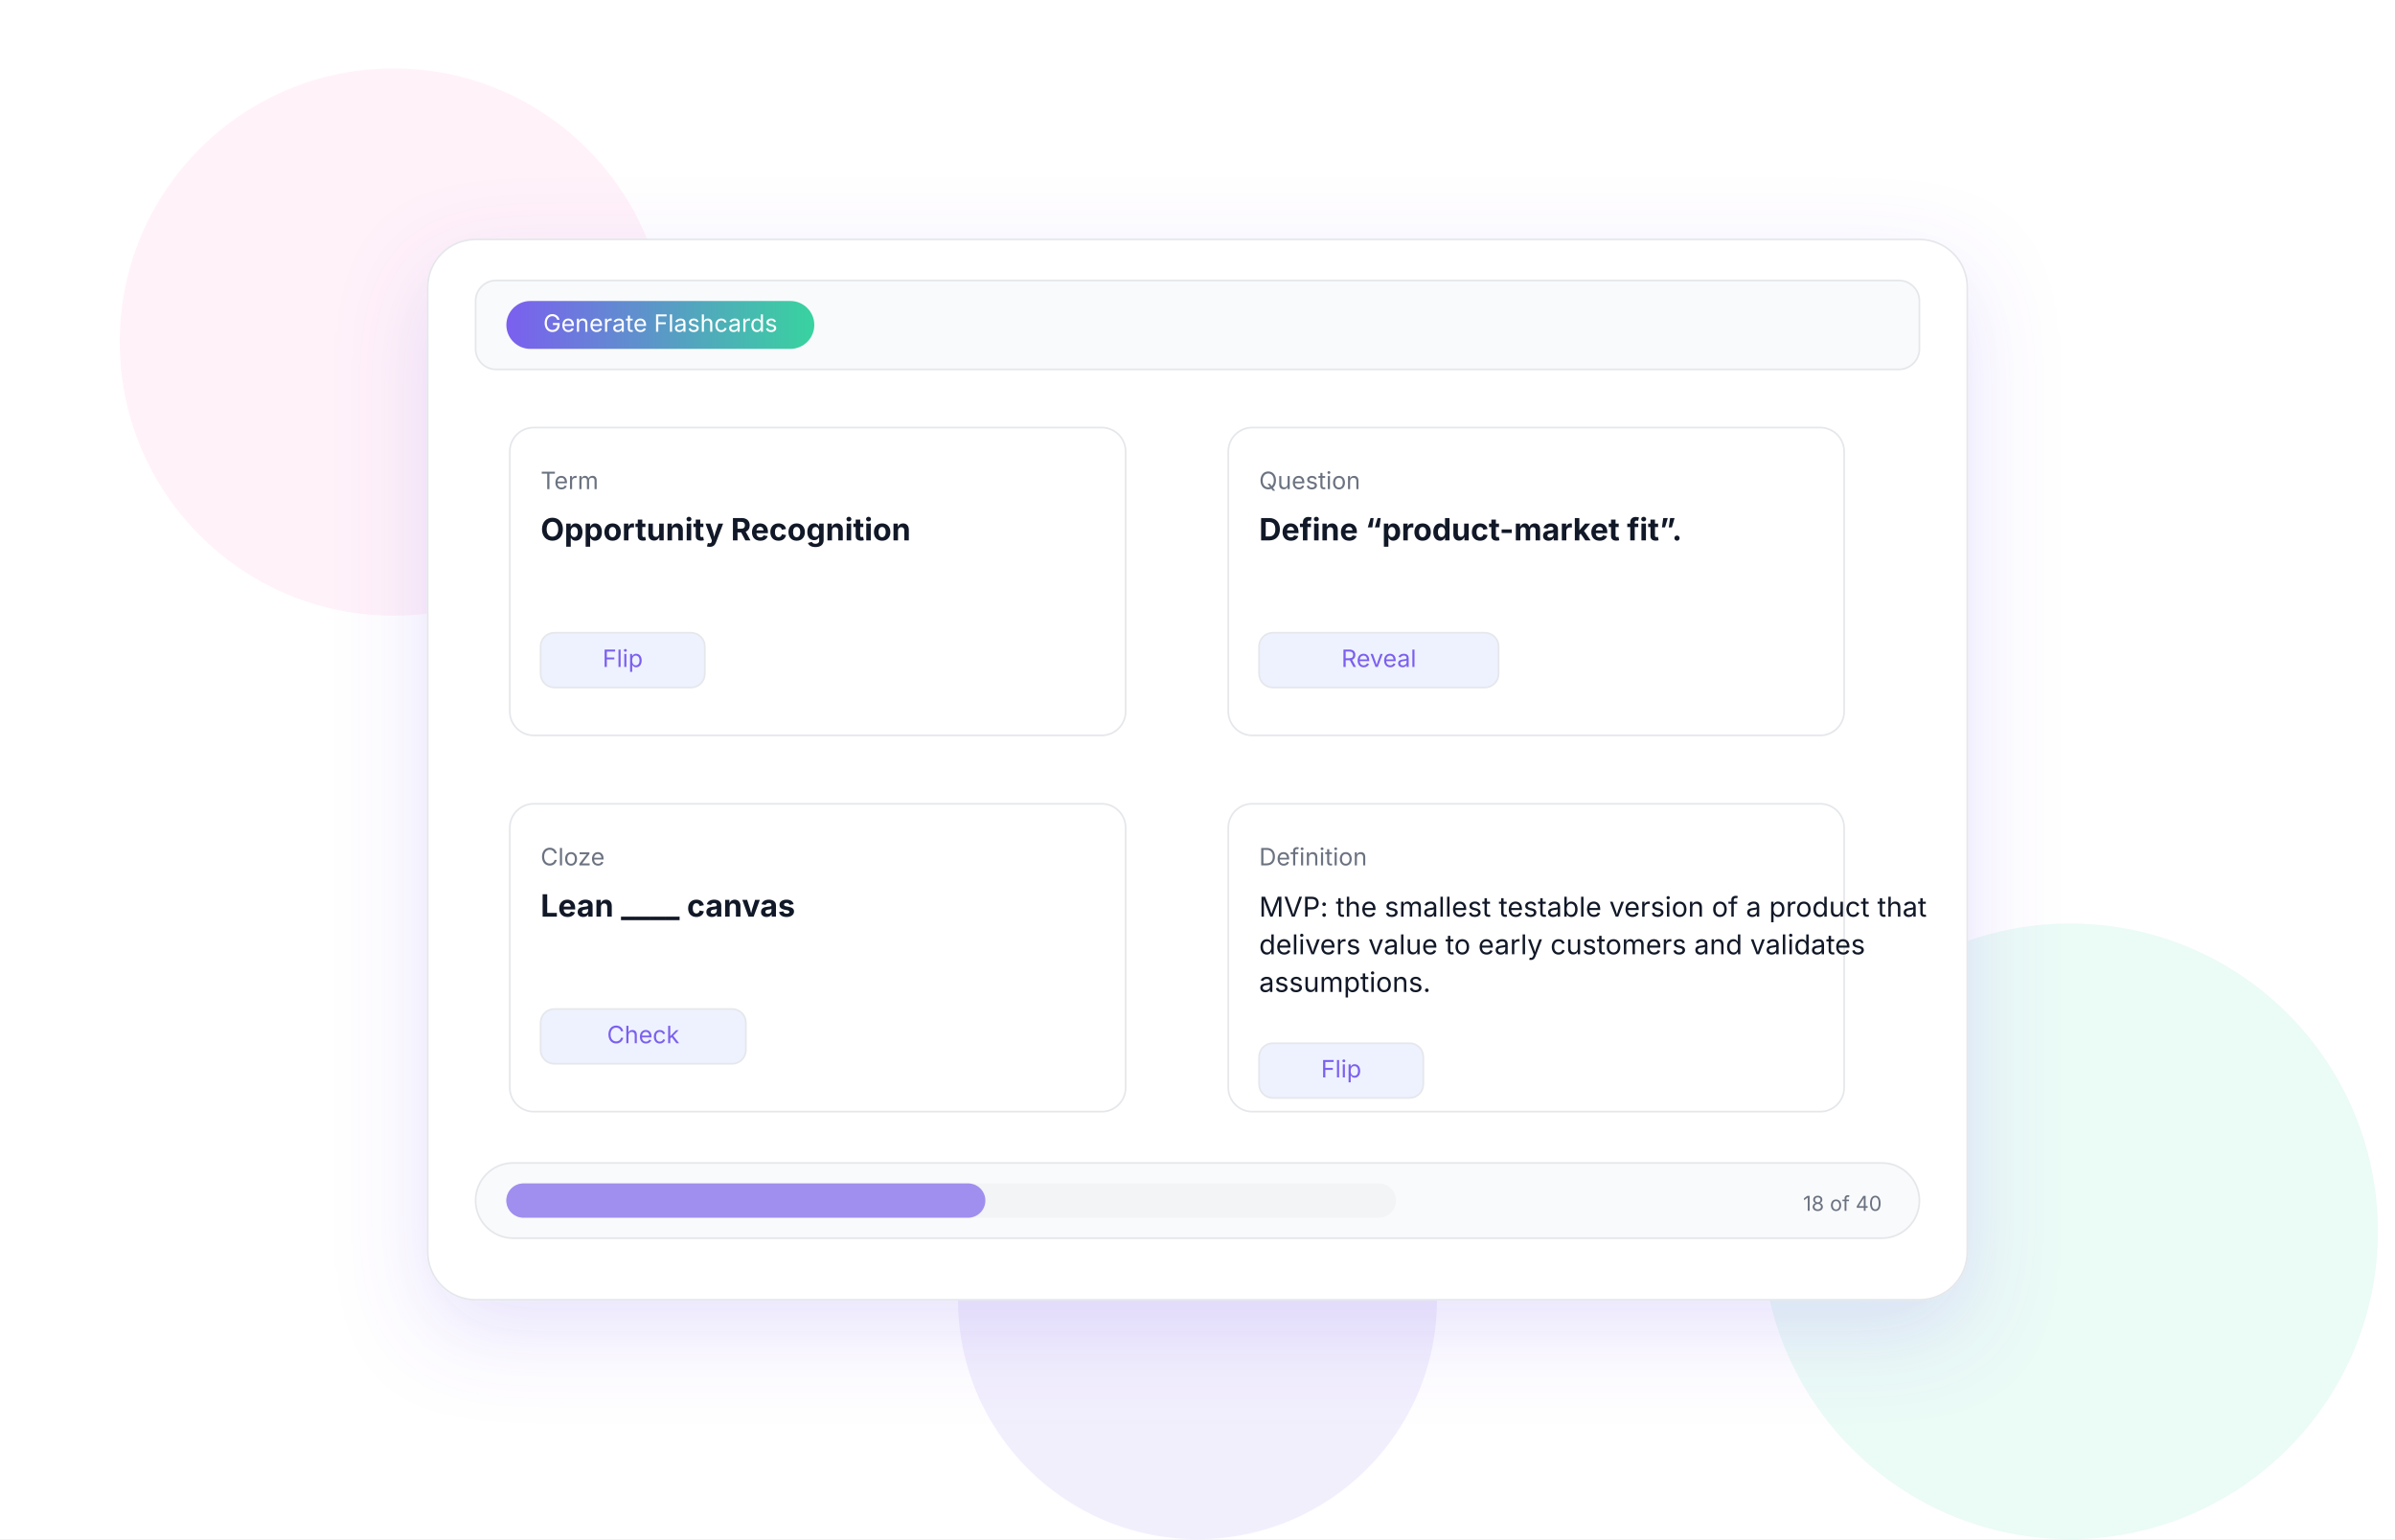
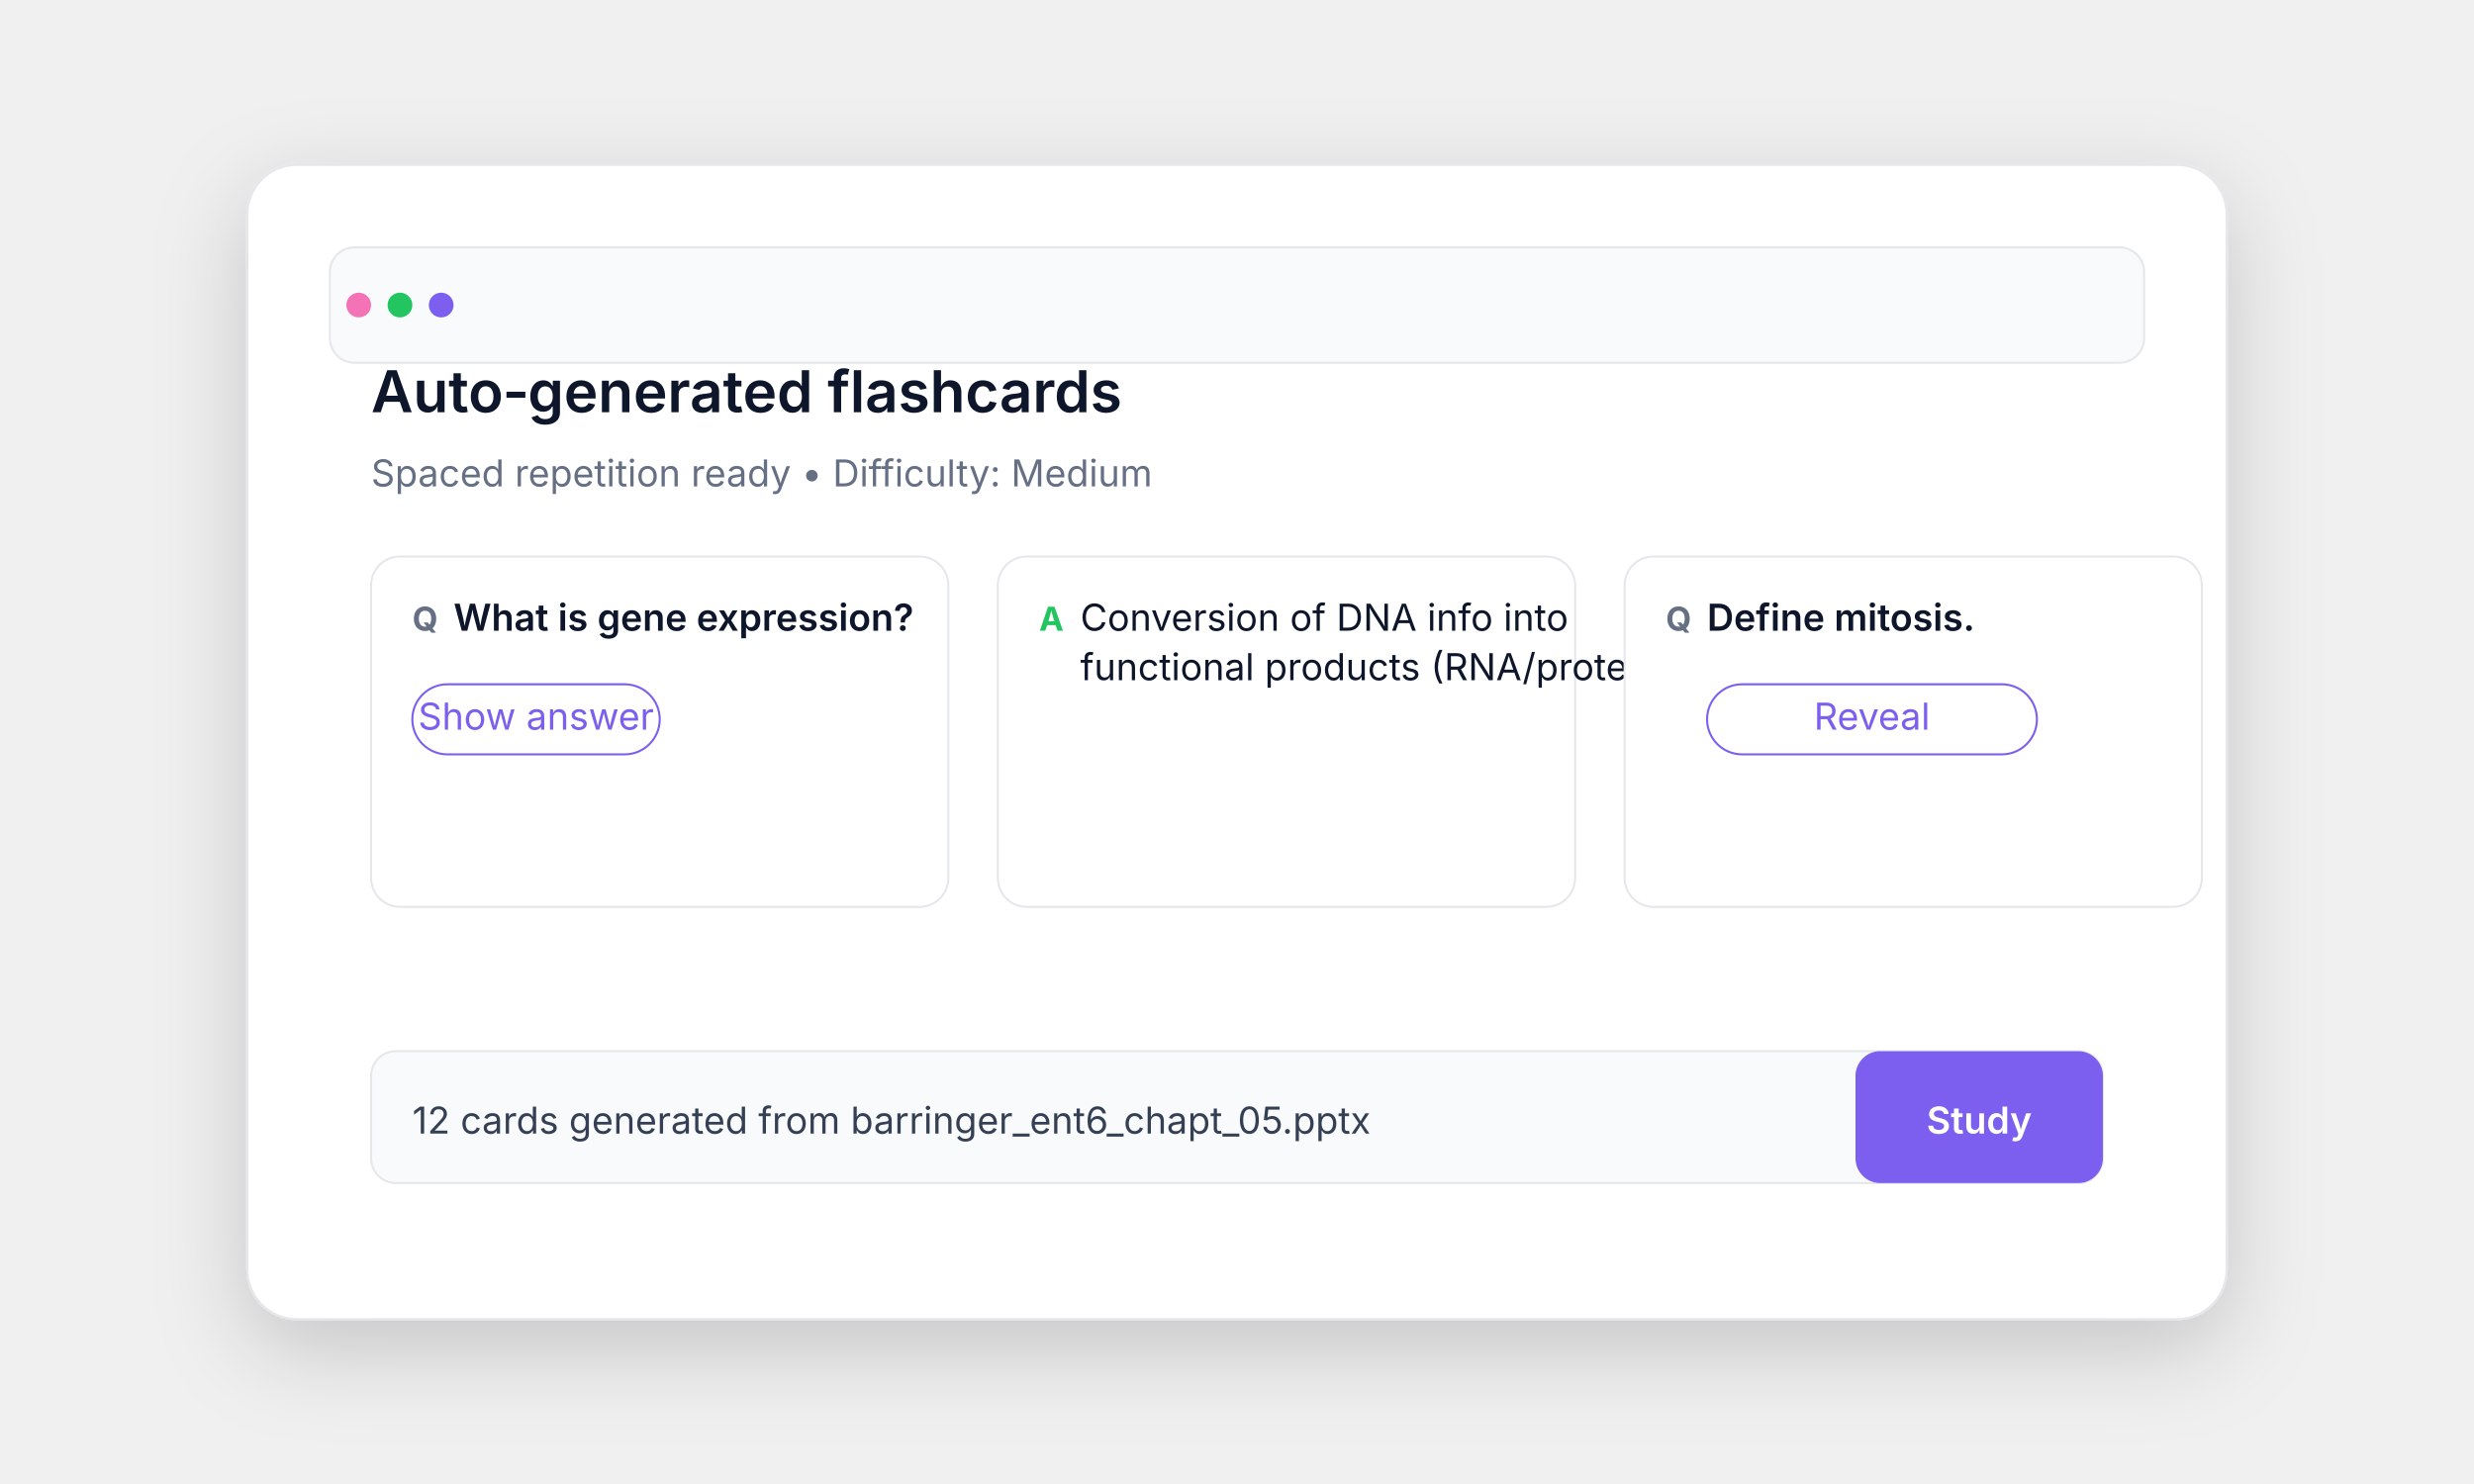
- <svg xmlns="http://www.w3.org/2000/svg" width="1400" height="900" viewBox="0 0 1400 900">
+ <svg xmlns="http://www.w3.org/2000/svg" width="1200" height="720" viewBox="0 0 1200 720">
  <defs>
-     <filter id="shadow3" x="-20%" y="-20%" width="140%" height="140%">
-       <feDropShadow dx="0" dy="18" stdDeviation="26" flood-color="#7B5FEF" flood-opacity="0.18" />
+     <filter id="cardShadow" x="-50%" y="-50%" width="200%" height="200%">
+       <feOffset dx="0" dy="14" in="SourceAlpha" result="off" />
+       <feGaussianBlur stdDeviation="22" in="off" result="blur" />
+       <feColorMatrix in="blur" type="matrix" values="0 0 0 0 0               0 0 0 0 0               0 0 0 0 0               0 0 0 0.18 0" result="shadow" />
+       <feMerge>
+         <feMergeNode in="shadow" />
+         <feMergeNode in="SourceGraphic" />
+       </feMerge>
    </filter>
-     <linearGradient id="pill3" x1="0" y1="0" x2="1" y2="0">
-       <stop offset="0" stop-color="#7B5FEF" />
-       <stop offset="1" stop-color="#38D39F" />
-     </linearGradient>
  </defs>
-   <rect width="1400" height="900" fill="#FFFFFF" />
-   <g opacity=".1">
-     <circle cx="230" cy="200" r="160" fill="#FF7BC3" />
-     <circle cx="1210" cy="720" r="180" fill="#38D39F" />
-     <circle cx="700" cy="760" r="140" fill="#7B5FEF" />
-   </g>
-   <g transform="translate(250,140)">
-     <rect width="900" height="620" rx="28" fill="#FFFFFF" stroke="#E5E7EB" filter="url(#shadow3)" />
-     <g transform="translate(28,24)">
-       <rect width="844" height="52" rx="12" fill="#F9FAFB" stroke="#E5E7EB" />
-       <rect x="18" y="12" width="180" height="28" rx="14" fill="url(#pill3)" />
-       <text x="108" y="30" font-family="Inter,system-ui" font-size="14" fill="#fff" text-anchor="middle">Generate Flashcards</text>
-     </g>
-     <g transform="translate(48,110)">
-       <g>
-         <rect width="360" height="180" rx="14" fill="#FFFFFF" stroke="#E5E7EB" />
-         <text x="18" y="36" font-family="Inter,system-ui" font-size="14" fill="#6B7280">Term</text>
-         <text x="18" y="66" font-family="Inter,system-ui" font-size="18" fill="#111827" font-weight="700">Opportunity Recognition</text>
-         <rect x="18" y="120" width="96" height="32" rx="8" fill="#EEF2FF" stroke="#E5E7EB" />
-         <text x="66" y="140" font-family="Inter,system-ui" font-size="14" fill="#7B5FEF" text-anchor="middle">Flip</text>
-       </g>
-       <g transform="translate(420,0)">
-         <rect width="360" height="180" rx="14" fill="#FFFFFF" stroke="#E5E7EB" />
-         <text x="18" y="36" font-family="Inter,system-ui" font-size="14" fill="#6B7280">Question</text>
-         <text x="18" y="66" font-family="Inter,system-ui" font-size="18" fill="#111827" font-weight="700">Define “product-market fit”.</text>
-         <rect x="18" y="120" width="140" height="32" rx="8" fill="#EEF2FF" stroke="#E5E7EB" />
-         <text x="88" y="140" font-family="Inter,system-ui" font-size="14" fill="#7B5FEF" text-anchor="middle">Reveal</text>
-       </g>
-       <g transform="translate(0,220)">
-         <rect width="360" height="180" rx="14" fill="#FFFFFF" stroke="#E5E7EB" />
-         <text x="18" y="36" font-family="Inter,system-ui" font-size="14" fill="#6B7280">Cloze</text>
-         <text x="18" y="66" font-family="Inter,system-ui" font-size="18" fill="#111827" font-weight="700">Lean ____ canvas</text>
-         <rect x="18" y="120" width="120" height="32" rx="8" fill="#EEF2FF" stroke="#E5E7EB" />
-         <text x="78" y="140" font-family="Inter,system-ui" font-size="14" fill="#7B5FEF" text-anchor="middle">Check</text>
-       </g>
-       <g transform="translate(420,220)">
-         <rect width="360" height="180" rx="14" fill="#FFFFFF" stroke="#E5E7EB" />
-         <text x="18" y="36" font-family="Inter,system-ui" font-size="14" fill="#6B7280">Definition</text>
-         <text x="18" y="66" font-family="Inter,system-ui" font-size="16" fill="#111827">MVP: the smallest testable version of a product that</text>
-         <text x="18" y="88" font-family="Inter,system-ui" font-size="16" fill="#111827">delivers value to early customers and validates</text>
-         <text x="18" y="110" font-family="Inter,system-ui" font-size="16" fill="#111827">assumptions.</text>
-         <rect x="18" y="140" width="96" height="32" rx="8" fill="#EEF2FF" stroke="#E5E7EB" />
-         <text x="66" y="160" font-family="Inter,system-ui" font-size="14" fill="#7B5FEF" text-anchor="middle">Flip</text>
+   <g filter="url(#cardShadow)">
+     <rect x="120" y="80" width="960" height="560" rx="24" ry="24" fill="#FFFFFF" stroke="#E5E7EB" />
+     <g>
+       <rect x="160" y="120" width="880" height="56" rx="12" ry="12" fill="#F8FAFC" stroke="#E5E7EB" />
+       <g transform="translate(174,136)">
+         <circle cx="0" cy="12" r="6" fill="#F472B6" />
+         <circle cx="20" cy="12" r="6" fill="#22C55E" />
+         <circle cx="40" cy="12" r="6" fill="#7B5FEF" />
      </g>
    </g>
-     <g transform="translate(28,540)">
-       <rect width="844" height="44" rx="22" fill="#F9FAFB" stroke="#E5E7EB" />
-       <rect x="18" y="12" width="280" height="20" rx="10" fill="#7B5FEF" />
-       <rect x="18" y="12" width="520" height="20" rx="10" fill="#E5E7EB" opacity=".35" />
-       <text x="822" y="28" font-family="Inter,system-ui" font-size="12" fill="#6B7280" text-anchor="end">18 of 40</text>
+     <text x="180" y="200" font-family="Inter, system-ui, -apple-system" font-size="28" fill="#0F172A" font-weight="600" text-anchor="start">Auto‑generated flashcards</text>
+     <text x="180" y="236" font-family="Inter, system-ui, -apple-system" font-size="18" fill="#667085" font-weight="normal" text-anchor="start">Spaced repetition ready • Difficulty: Medium</text>
+     <g>
+       <g>
+         <rect x="180" y="270" width="280" height="170" rx="14" ry="14" fill="#FFFFFF" stroke="#E5E7EB" />
+         <text x="200" y="306" font-family="Inter, system-ui, -apple-system" font-size="16" fill="#667085" font-weight="700" text-anchor="start">Q</text>
+         <text x="220" y="306" font-family="Inter, system-ui, -apple-system" font-size="18" fill="#0F172A" font-weight="600" text-anchor="start">What is gene expression?</text>
+         <g>
+           <rect x="200" y="332" width="120" height="34" rx="17.0" ry="17.0" fill="#FFFFFF" stroke="#7B5FEF" />
+           <text x="260.0" y="354.0" text-anchor="middle" font-family="Inter, system-ui, -apple-system" font-size="18" fill="#7B5FEF">Show answer</text>
+         </g>
+       </g>
+       <g>
+         <rect x="484" y="270" width="280" height="170" rx="14" ry="14" fill="#FFFFFF" stroke="#E5E7EB" />
+         <text x="504" y="306" font-family="Inter, system-ui, -apple-system" font-size="16" fill="#22C55E" font-weight="700" text-anchor="start">A</text>
+         <text x="524" y="306" font-family="Inter, system-ui, -apple-system" font-size="18" fill="#0F172A" font-weight="normal" text-anchor="start">Conversion of DNA info into</text>
+         <text x="524" y="330" font-family="Inter, system-ui, -apple-system" font-size="18" fill="#0F172A" font-weight="normal" text-anchor="start">functional products (RNA/protein).</text>
+       </g>
+       <g>
+         <rect x="788" y="270" width="280" height="170" rx="14" ry="14" fill="#FFFFFF" stroke="#E5E7EB" />
+         <text x="808" y="306" font-family="Inter, system-ui, -apple-system" font-size="16" fill="#667085" font-weight="700" text-anchor="start">Q</text>
+         <text x="828" y="306" font-family="Inter, system-ui, -apple-system" font-size="18" fill="#0F172A" font-weight="600" text-anchor="start">Define mitosis.</text>
+         <g>
+           <rect x="828" y="332" width="160" height="34" rx="17.0" ry="17.0" fill="#FFFFFF" stroke="#7B5FEF" />
+           <text x="908.0" y="354.0" text-anchor="middle" font-family="Inter, system-ui, -apple-system" font-size="18" fill="#7B5FEF">Reveal</text>
+         </g>
+       </g>
+     </g>
+     <g>
+       <rect x="180" y="510" width="840" height="64" rx="12" ry="12" fill="#F8FAFC" stroke="#E5E7EB" />
+       <text x="200" y="550" font-family="Inter, system-ui, -apple-system" font-size="18" fill="#344054" font-weight="normal" text-anchor="start">12 cards generated from barringer_ent6_chapt_05.pptx</text>
+       <rect x="900" y="510" width="120" height="64" rx="12" ry="12" fill="#7B5FEF" />
+       <text x="960" y="550" font-family="Inter, system-ui, -apple-system" font-size="18" fill="#FFFFFF" font-weight="600" text-anchor="middle">Study</text>
    </g>
  </g>
</svg>
